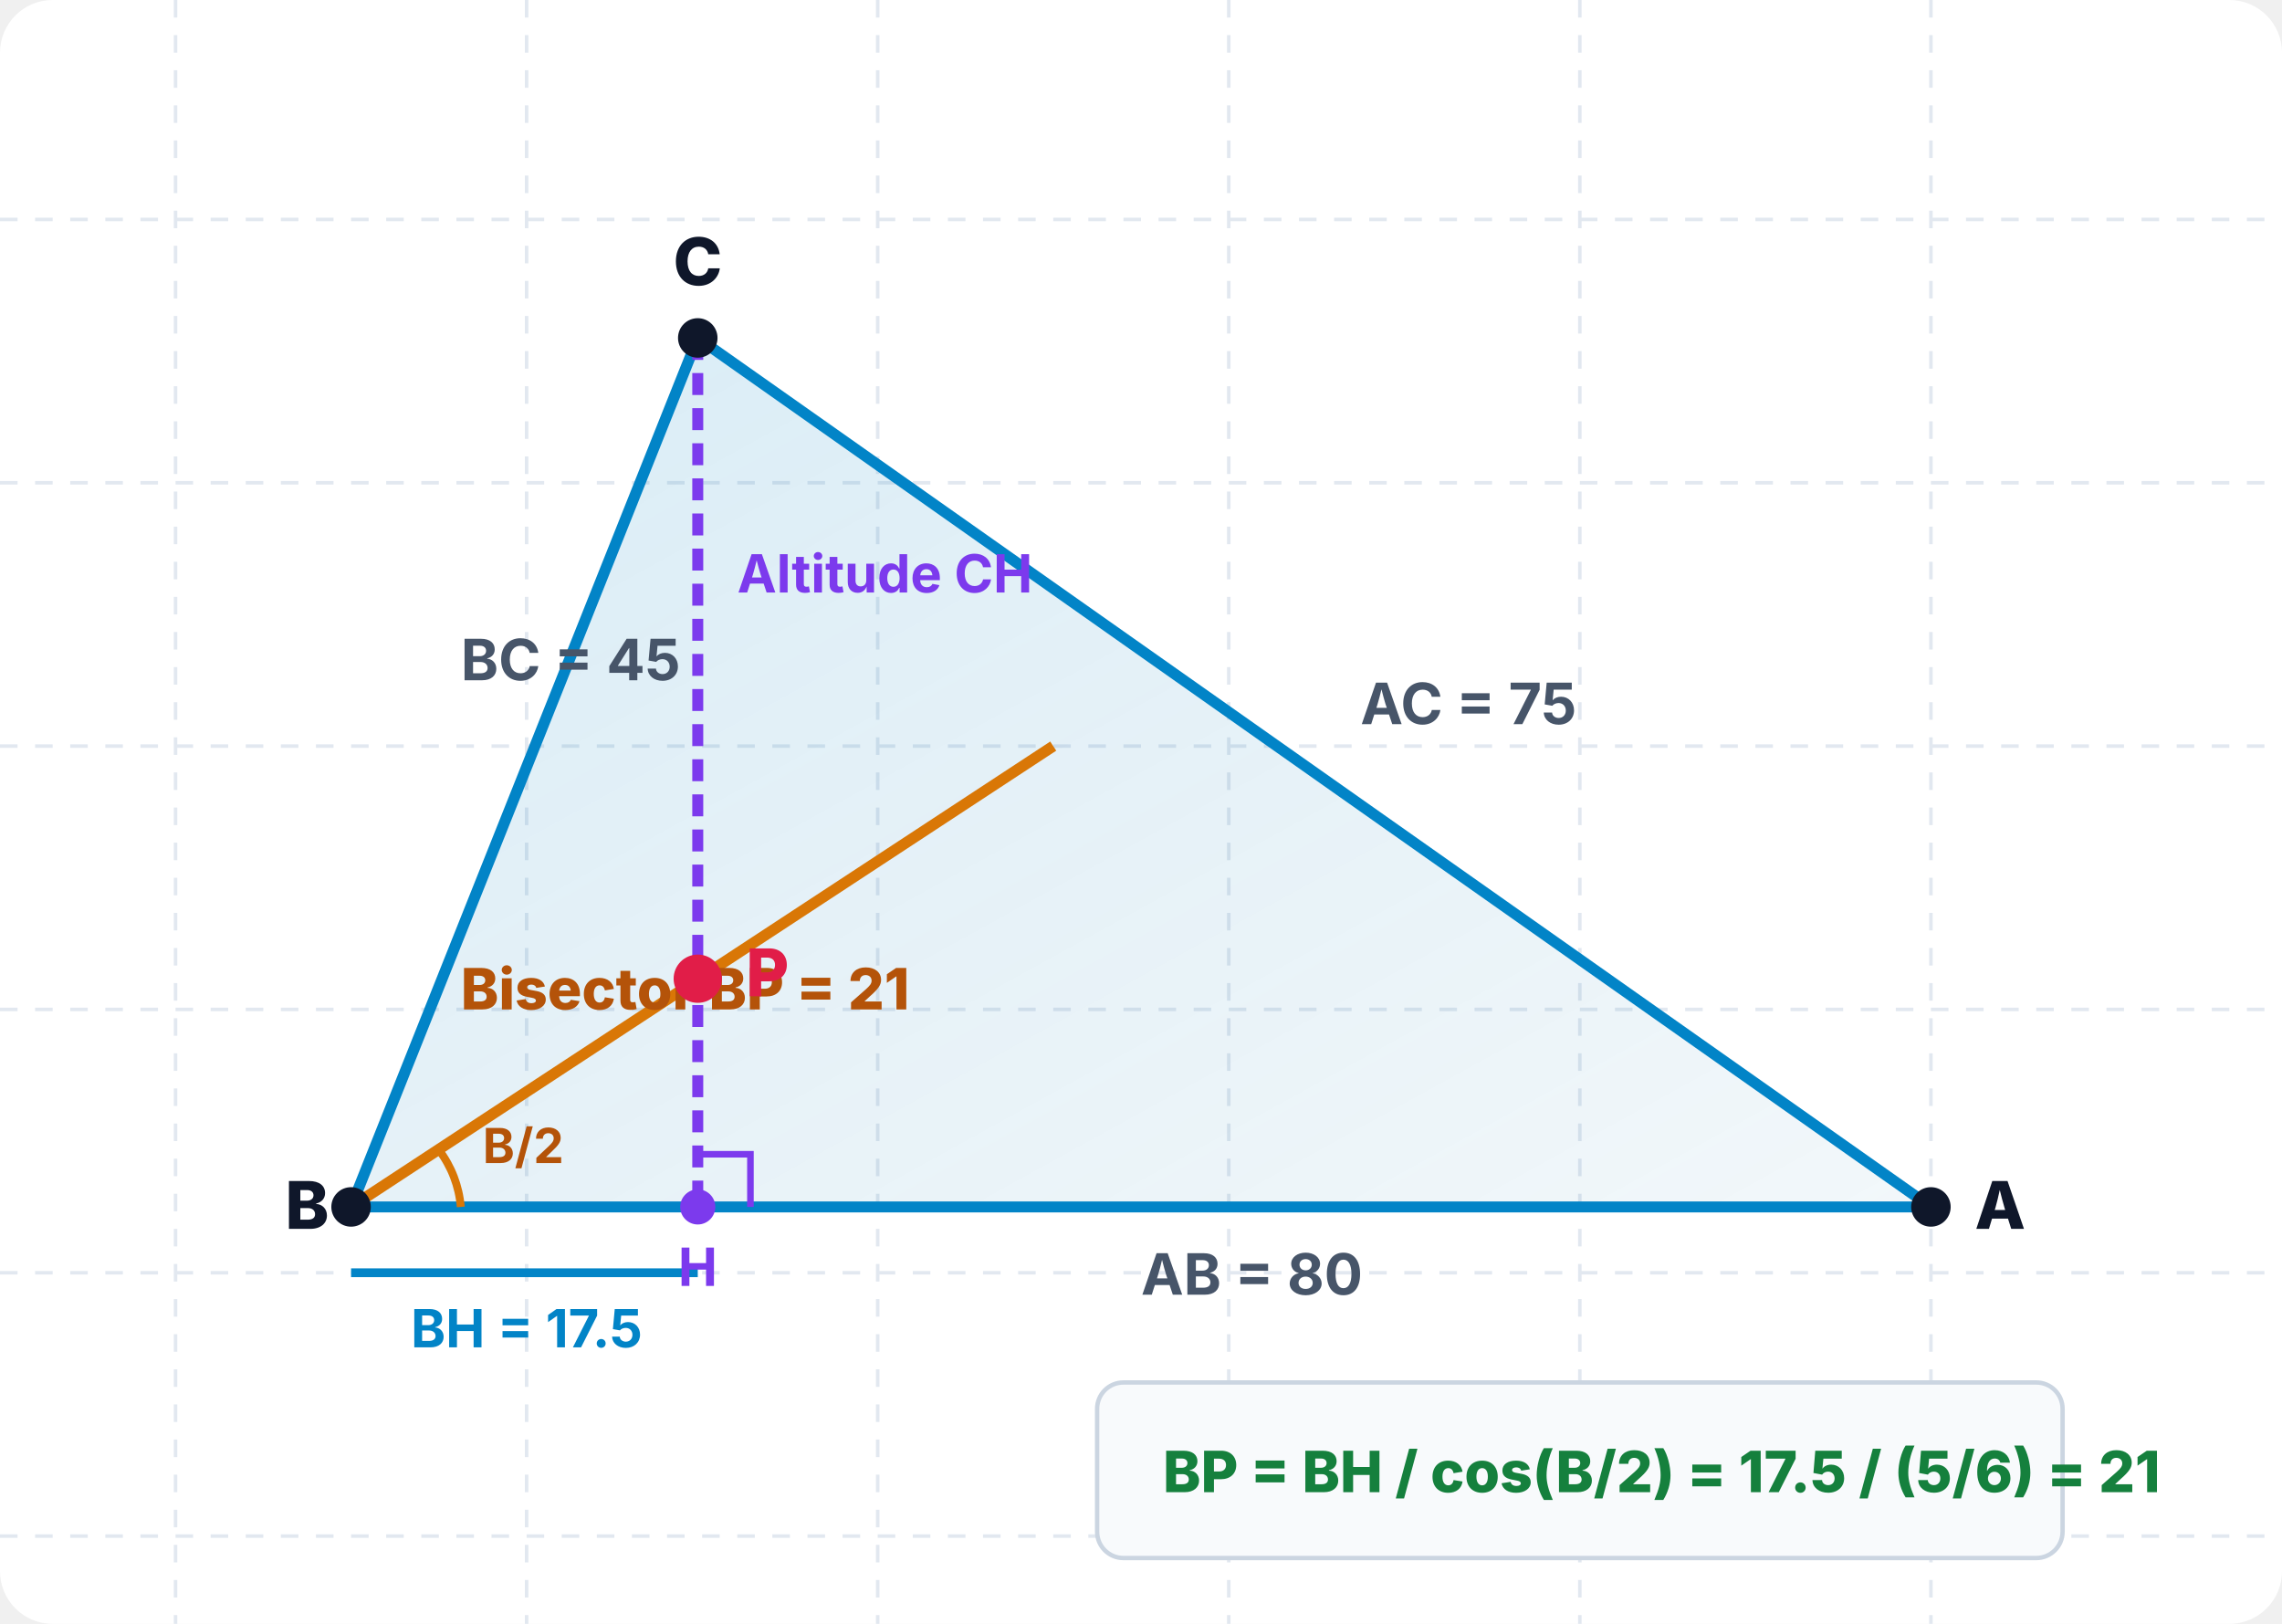
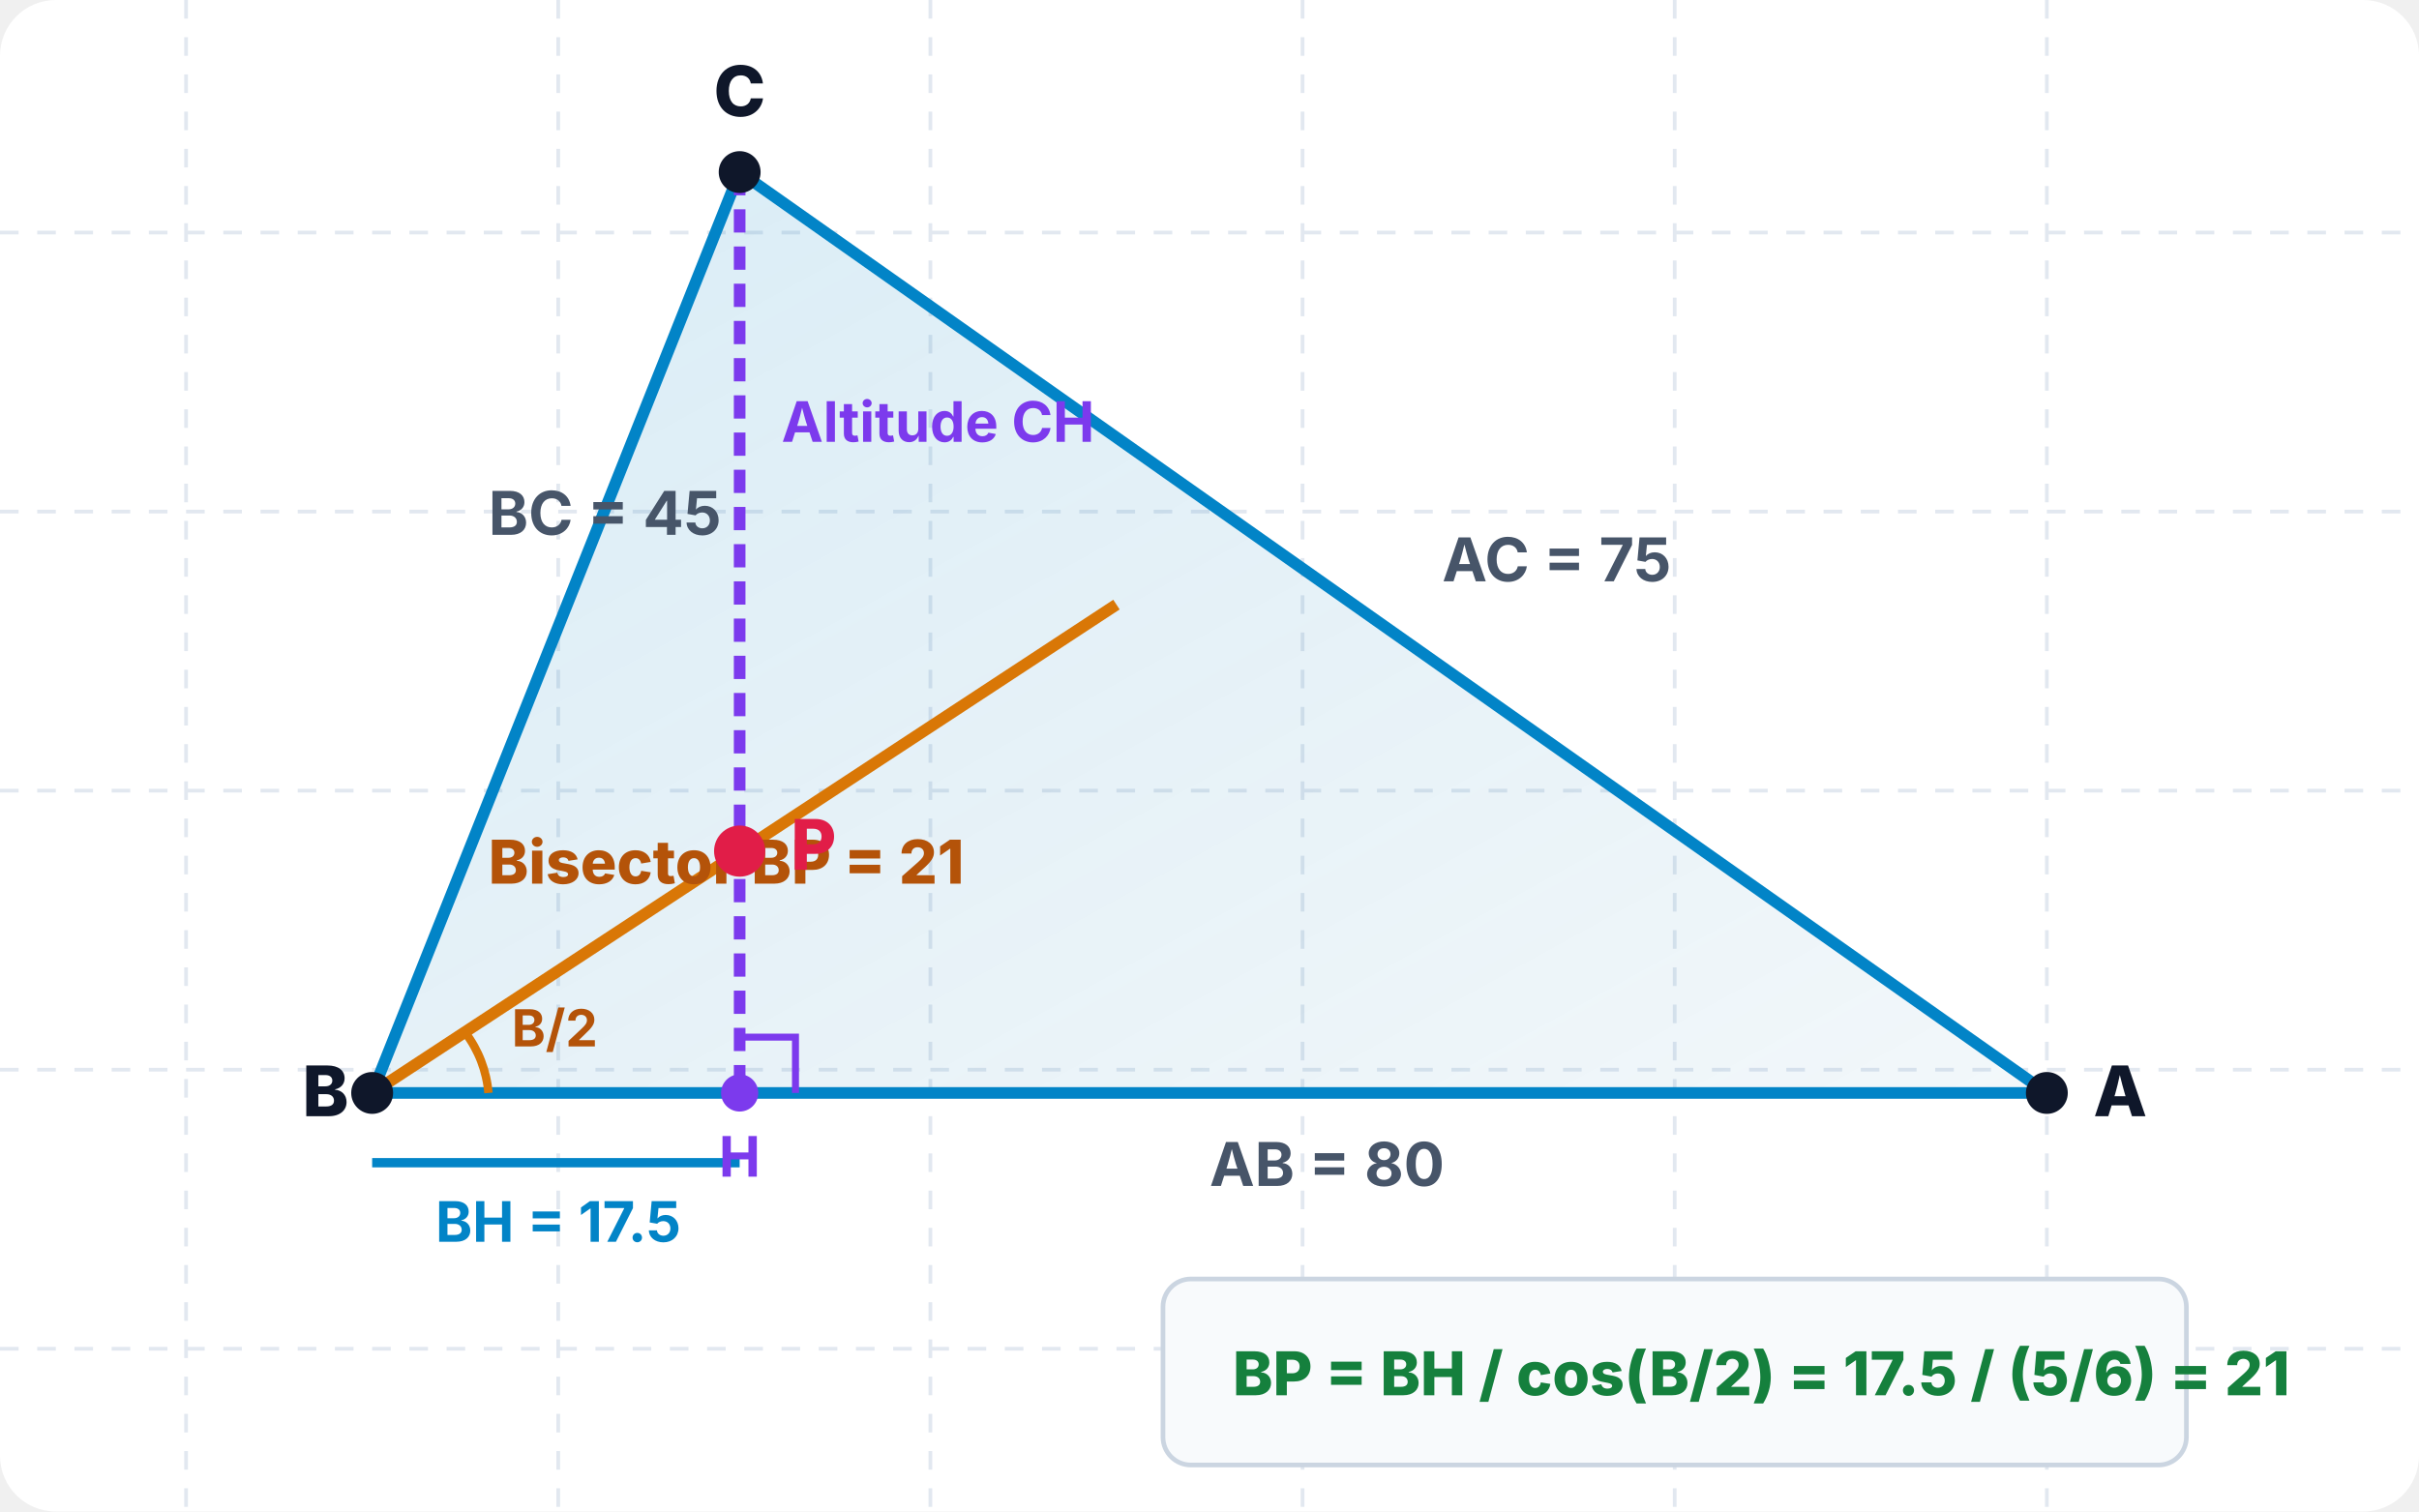
- <svg xmlns="http://www.w3.org/2000/svg" viewBox="0 0 520 370" width="100%" height="100%" style="background-color: #ffffff; font-family: system-ui, -apple-system, sans-serif;">
+ <svg xmlns="http://www.w3.org/2000/svg" viewBox="0 0 520 325" width="100%" height="100%" style="background-color: #ffffff; font-family: system-ui, -apple-system, sans-serif;">
  <defs>
    <linearGradient id="triGrad" x1="0%" y1="0%" x2="100%" y2="100%">
      <stop offset="0%" stop-color="#0284c7" stop-opacity="0.15" />
      <stop offset="100%" stop-color="#0369a1" stop-opacity="0.05" />
    </linearGradient>
  </defs>
-   <rect width="520" height="370" fill="#ffffff" rx="12" />
+   <rect width="520" height="325" fill="#ffffff" rx="12" />
  <g stroke="#e2e8f0" stroke-width="0.8" stroke-dasharray="4,4">
-     <line x1="40" y1="0" x2="40" y2="370" />
-     <line x1="120" y1="0" x2="120" y2="370" />
-     <line x1="200" y1="0" x2="200" y2="370" />
-     <line x1="280" y1="0" x2="280" y2="370" />
-     <line x1="360" y1="0" x2="360" y2="370" />
-     <line x1="440" y1="0" x2="440" y2="370" />
+     <line x1="40" y1="0" x2="40" y2="325" />
+     <line x1="120" y1="0" x2="120" y2="325" />
+     <line x1="200" y1="0" x2="200" y2="325" />
+     <line x1="280" y1="0" x2="280" y2="325" />
+     <line x1="360" y1="0" x2="360" y2="325" />
+     <line x1="440" y1="0" x2="440" y2="325" />
    <line x1="0" y1="50" x2="520" y2="50" />
    <line x1="0" y1="110" x2="520" y2="110" />
    <line x1="0" y1="170" x2="520" y2="170" />
    <line x1="0" y1="230" x2="520" y2="230" />
    <line x1="0" y1="290" x2="520" y2="290" />
-     <line x1="0" y1="350" x2="520" y2="350" />
  </g>
-   <g transform="translate(0, -45)">
+   <g transform="translate(0, -85)">
    <polygon points="80,320 440,320 159,122" fill="url(#triGrad)" stroke="#0284c7" stroke-width="2.5" stroke-linejoin="round" />
    <line x1="159" y1="122" x2="159" y2="320" stroke="#7c3aed" stroke-width="2.5" stroke-dasharray="5,3" />
    <text x="168" y="180" fill="#7c3aed" font-size="12" font-weight="bold">Altitude CH</text>
    <path d="M 159 308 L 171 308 L 171 320" fill="none" stroke="#7c3aed" stroke-width="1.5" />
    <line x1="80" y1="320" x2="240" y2="215" stroke="#d97706" stroke-width="2.5" />
    <text x="105" y="275" fill="#b45309" font-size="13" font-weight="800">Bisector BP = 21</text>
    <circle cx="159" cy="268" r="5.5" fill="#e11d48" />
    <text x="170" y="272" fill="#e11d48" font-size="15" font-weight="800">P</text>
    <line x1="80" y1="335" x2="159" y2="335" stroke="#0284c7" stroke-width="2" />
    <text x="120" y="352" fill="#0284c7" font-size="12" font-weight="bold" text-anchor="middle">BH = 17.5</text>
    <circle cx="80" cy="320" r="4.5" fill="#0f172a" />
    <text x="65" y="325" fill="#0f172a" font-size="15" font-weight="800">B</text>
    <circle cx="440" cy="320" r="4.5" fill="#0f172a" />
    <text x="450" y="325" fill="#0f172a" font-size="15" font-weight="800">A</text>
    <circle cx="159" cy="122" r="4.5" fill="#0f172a" />
    <text x="159" y="110" fill="#0f172a" font-size="15" font-weight="800" text-anchor="middle">C</text>
    <circle cx="159" cy="320" r="4" fill="#7c3aed" />
    <text x="159" y="338" fill="#7c3aed" font-size="12" font-weight="bold" text-anchor="middle">H</text>
    <text x="260" y="340" fill="#475569" font-size="13" font-weight="bold">AB = 80</text>
    <text x="105" y="200" fill="#475569" font-size="13" font-weight="bold">BC = 45</text>
    <text x="310" y="210" fill="#475569" font-size="13" font-weight="bold">AC = 75</text>
    <path d="M 105 320 A 25 25 0 0 0 100 307" fill="none" stroke="#d97706" stroke-width="1.8" />
    <text x="110" y="310" fill="#b45309" font-size="11" font-weight="bold">B/2</text>
    <rect x="250" y="360" width="220" height="40" fill="#f8fafc" rx="6" stroke="#cbd5e1" stroke-width="1" />
    <text x="265" y="385" fill="#15803d" font-size="13" font-weight="800">BP = BH / cos(B/2) = 17.5 / (5/6) = 21</text>
  </g>
</svg>
